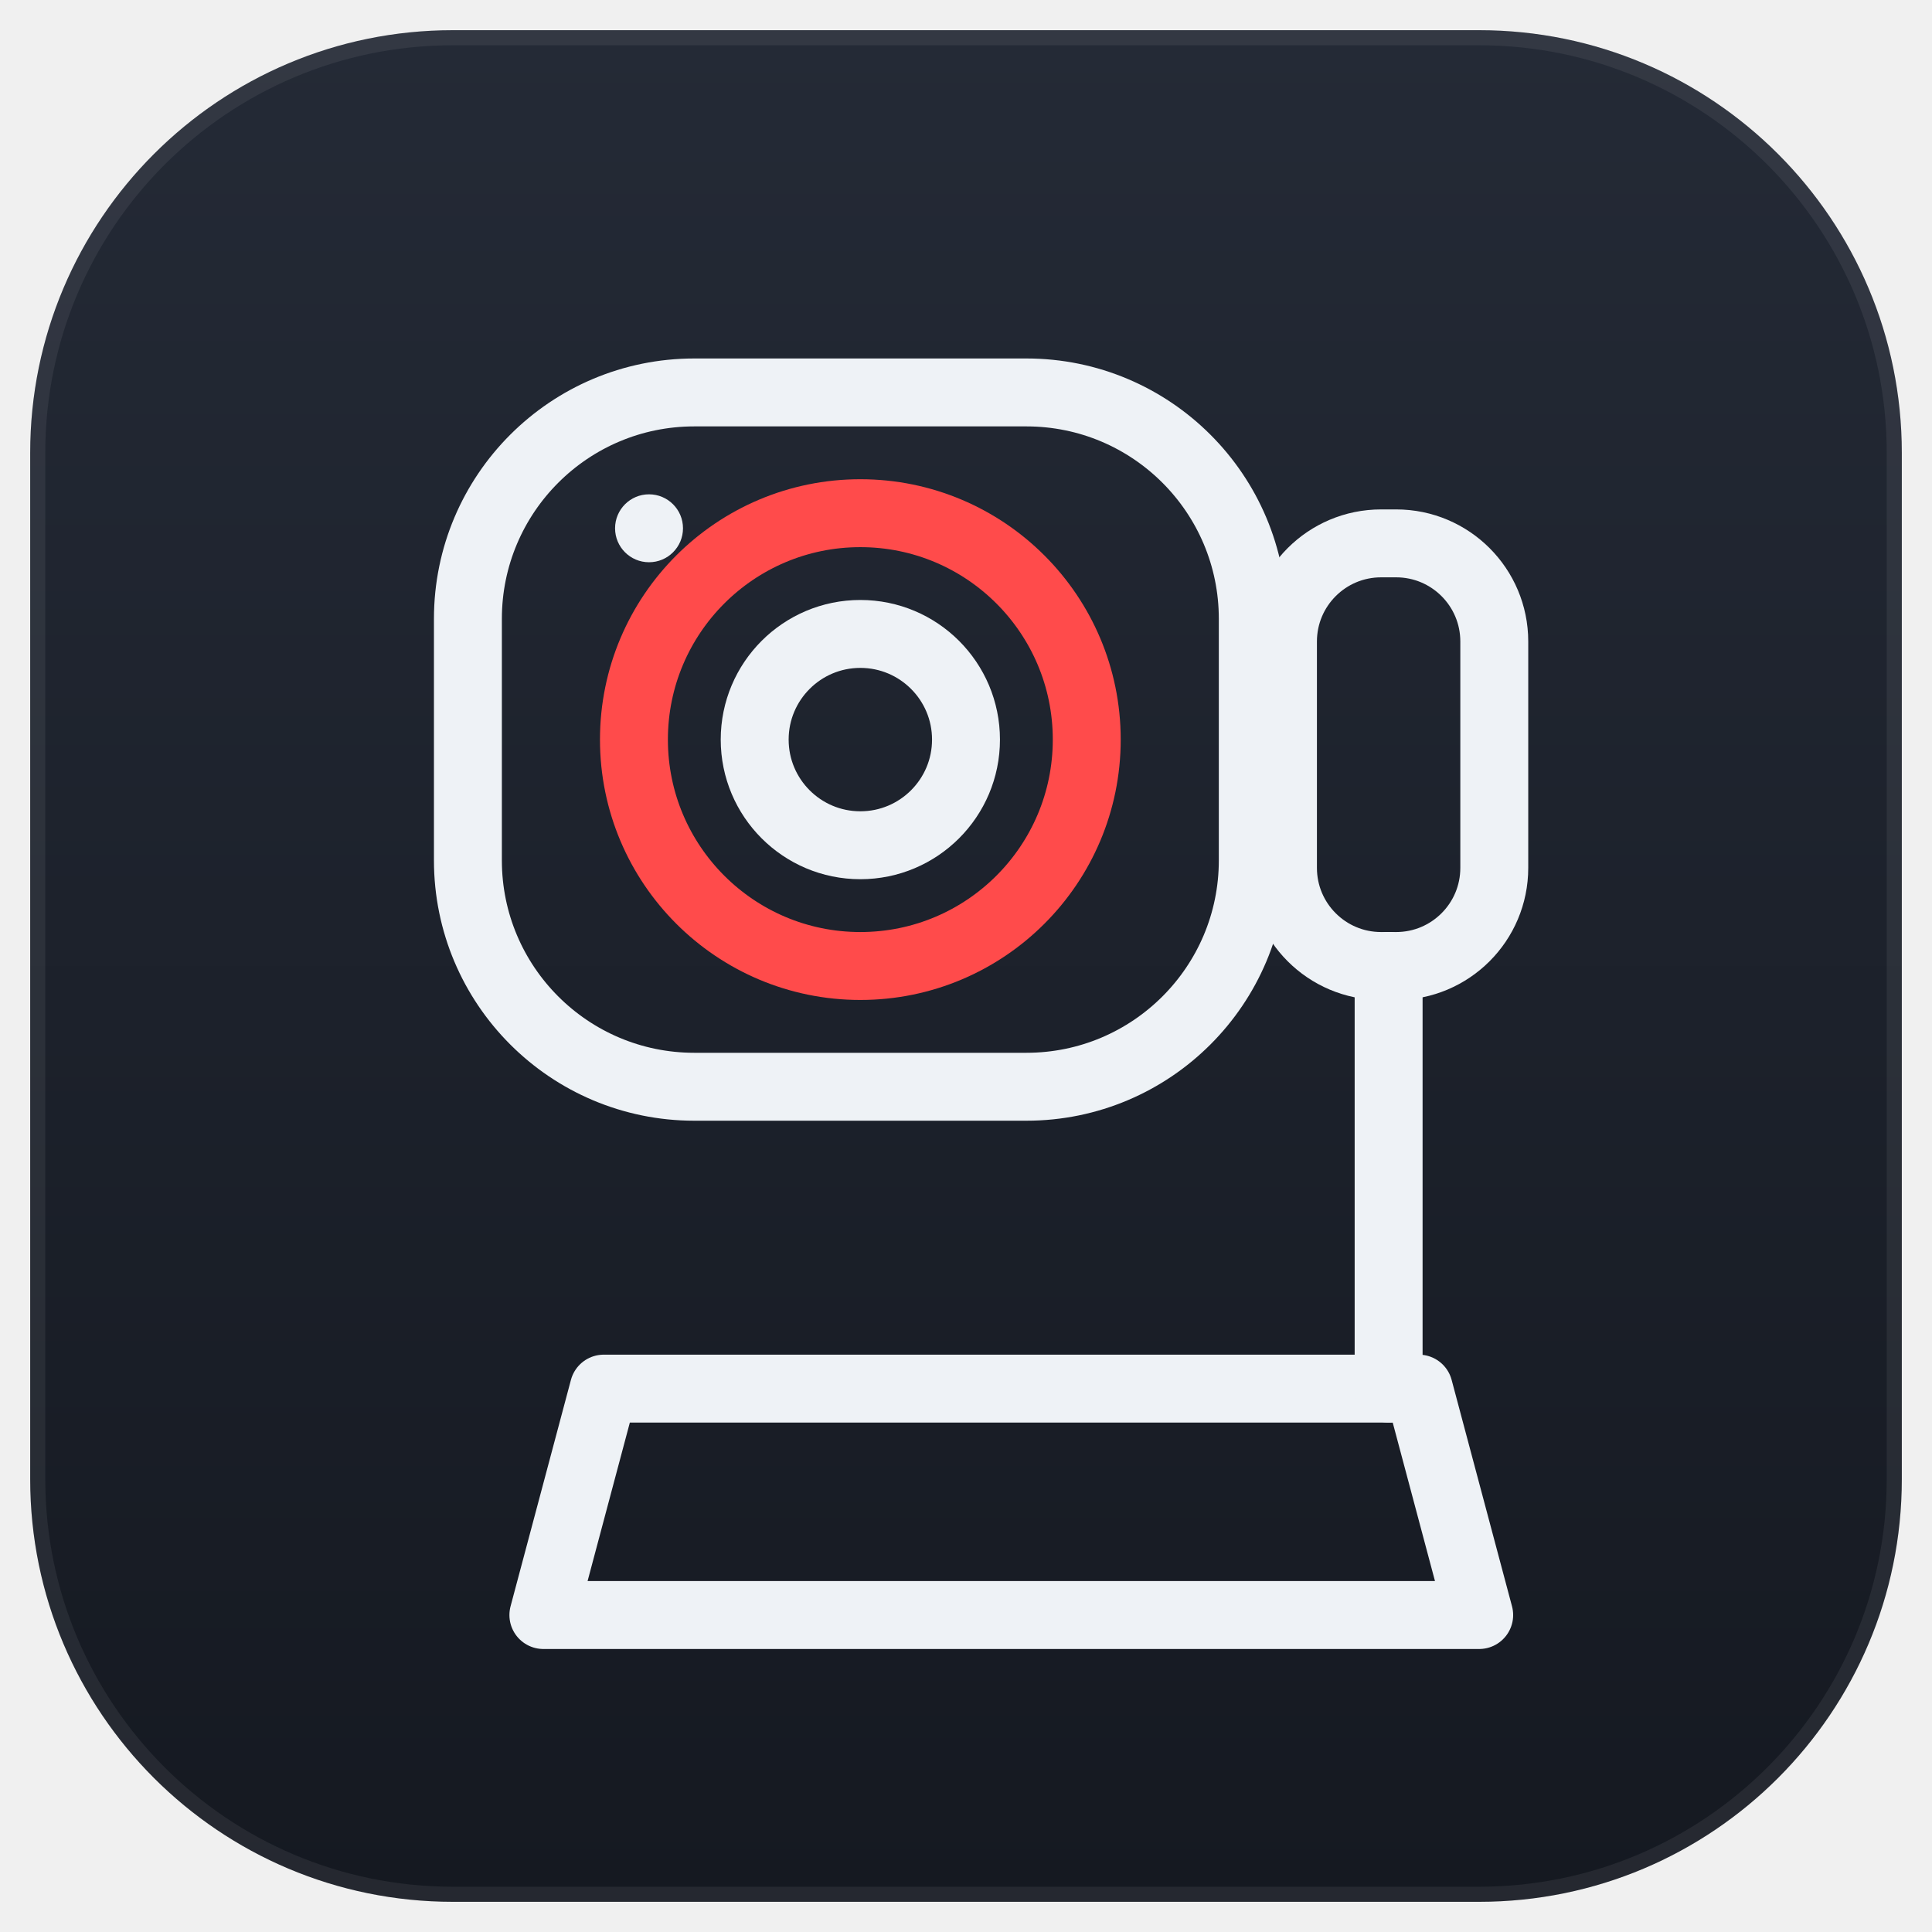
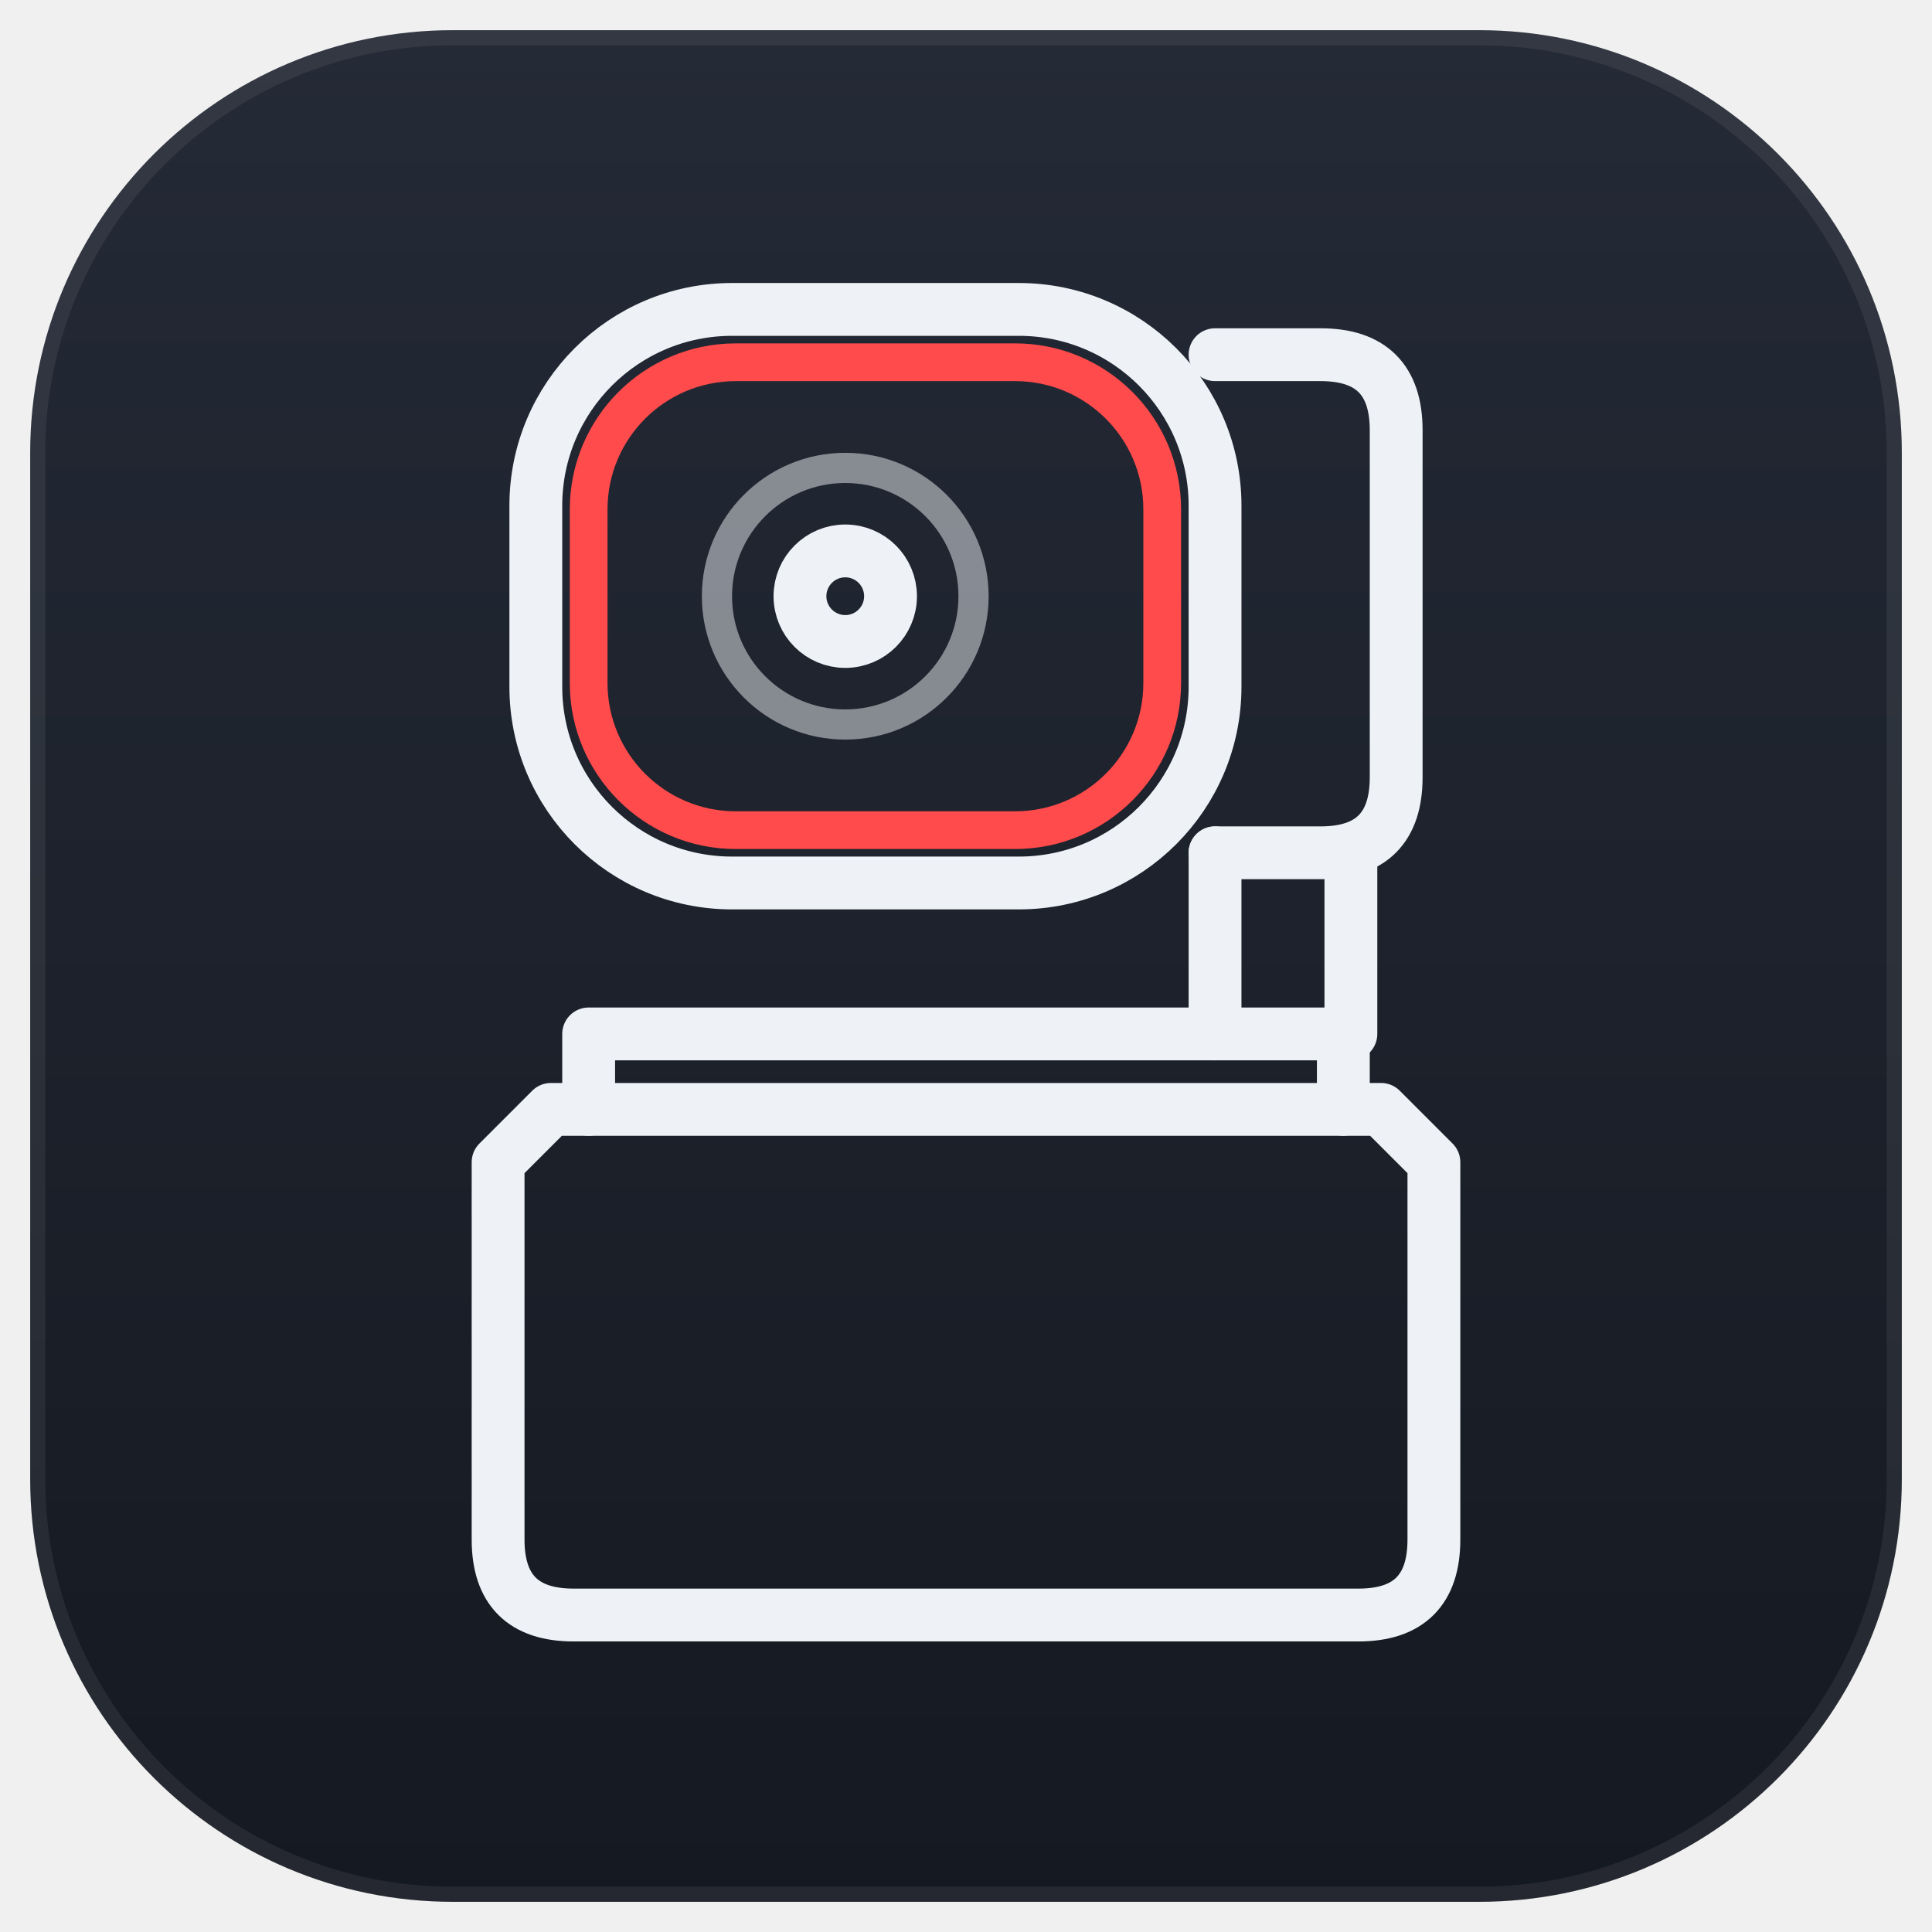
<svg xmlns="http://www.w3.org/2000/svg" width="256" height="256" viewBox="0 0 256 256">
  <defs>
    <linearGradient id="bg" x1="0" y1="0" x2="0" y2="1">
      <stop offset="0" stop-color="#242a36" />
      <stop offset="1" stop-color="#151921" />
    </linearGradient>
  </defs>
  <rect x="4" y="4" width="248" height="248" rx="56" fill="url(#bg)" />
  <rect x="5" y="5" width="246" height="246" rx="55" fill="none" stroke="#ffffff" stroke-opacity="0.07" stroke-width="2" />
-   <g fill="none" stroke="#eef2f6" stroke-width="9" stroke-linecap="round" stroke-linejoin="round">
-     <path d="M80 184 H188 L196 214 H72 Z" />
-     <path d="M184 128 V184" />
-     <rect x="62" y="52" width="104" height="92" rx="30" />
-     <rect x="170" y="72" width="28" height="56" rx="13" />
-     <circle cx="114" cy="98" r="14" />
+   <g fill="none" stroke="#eef2f6" stroke-width="7" stroke-linecap="round" stroke-linejoin="round">
+     <path d="M73 147 H183 L190 154 V204 Q190 214 180 214 H76 Q66 214 66 204 V154 Z" />
+     <path d="M78 147 V137 H178 V147" />
+     <path d="M161 137 V113 M179 113 V137" />
+     <path d="M161 47 H175 Q185 47 185 57 V103 Q185 113 175 113 H161" />
+     <rect x="71" y="41" width="90" height="76" rx="26" />
+     <circle cx="112" cy="79" r="6" />
  </g>
-   <circle cx="114" cy="98" r="30" fill="none" stroke="#ff4b4b" stroke-width="9" />
-   <circle cx="86" cy="70" r="4.5" fill="#eef2f6" />
+   <rect x="78" y="48" width="76" height="62" rx="19.5" fill="none" stroke="#ff4b4b" stroke-width="5" />
+   <circle cx="112" cy="79" r="17" fill="none" stroke="#eef2f6" stroke-opacity="0.5" stroke-width="4" />
</svg>
